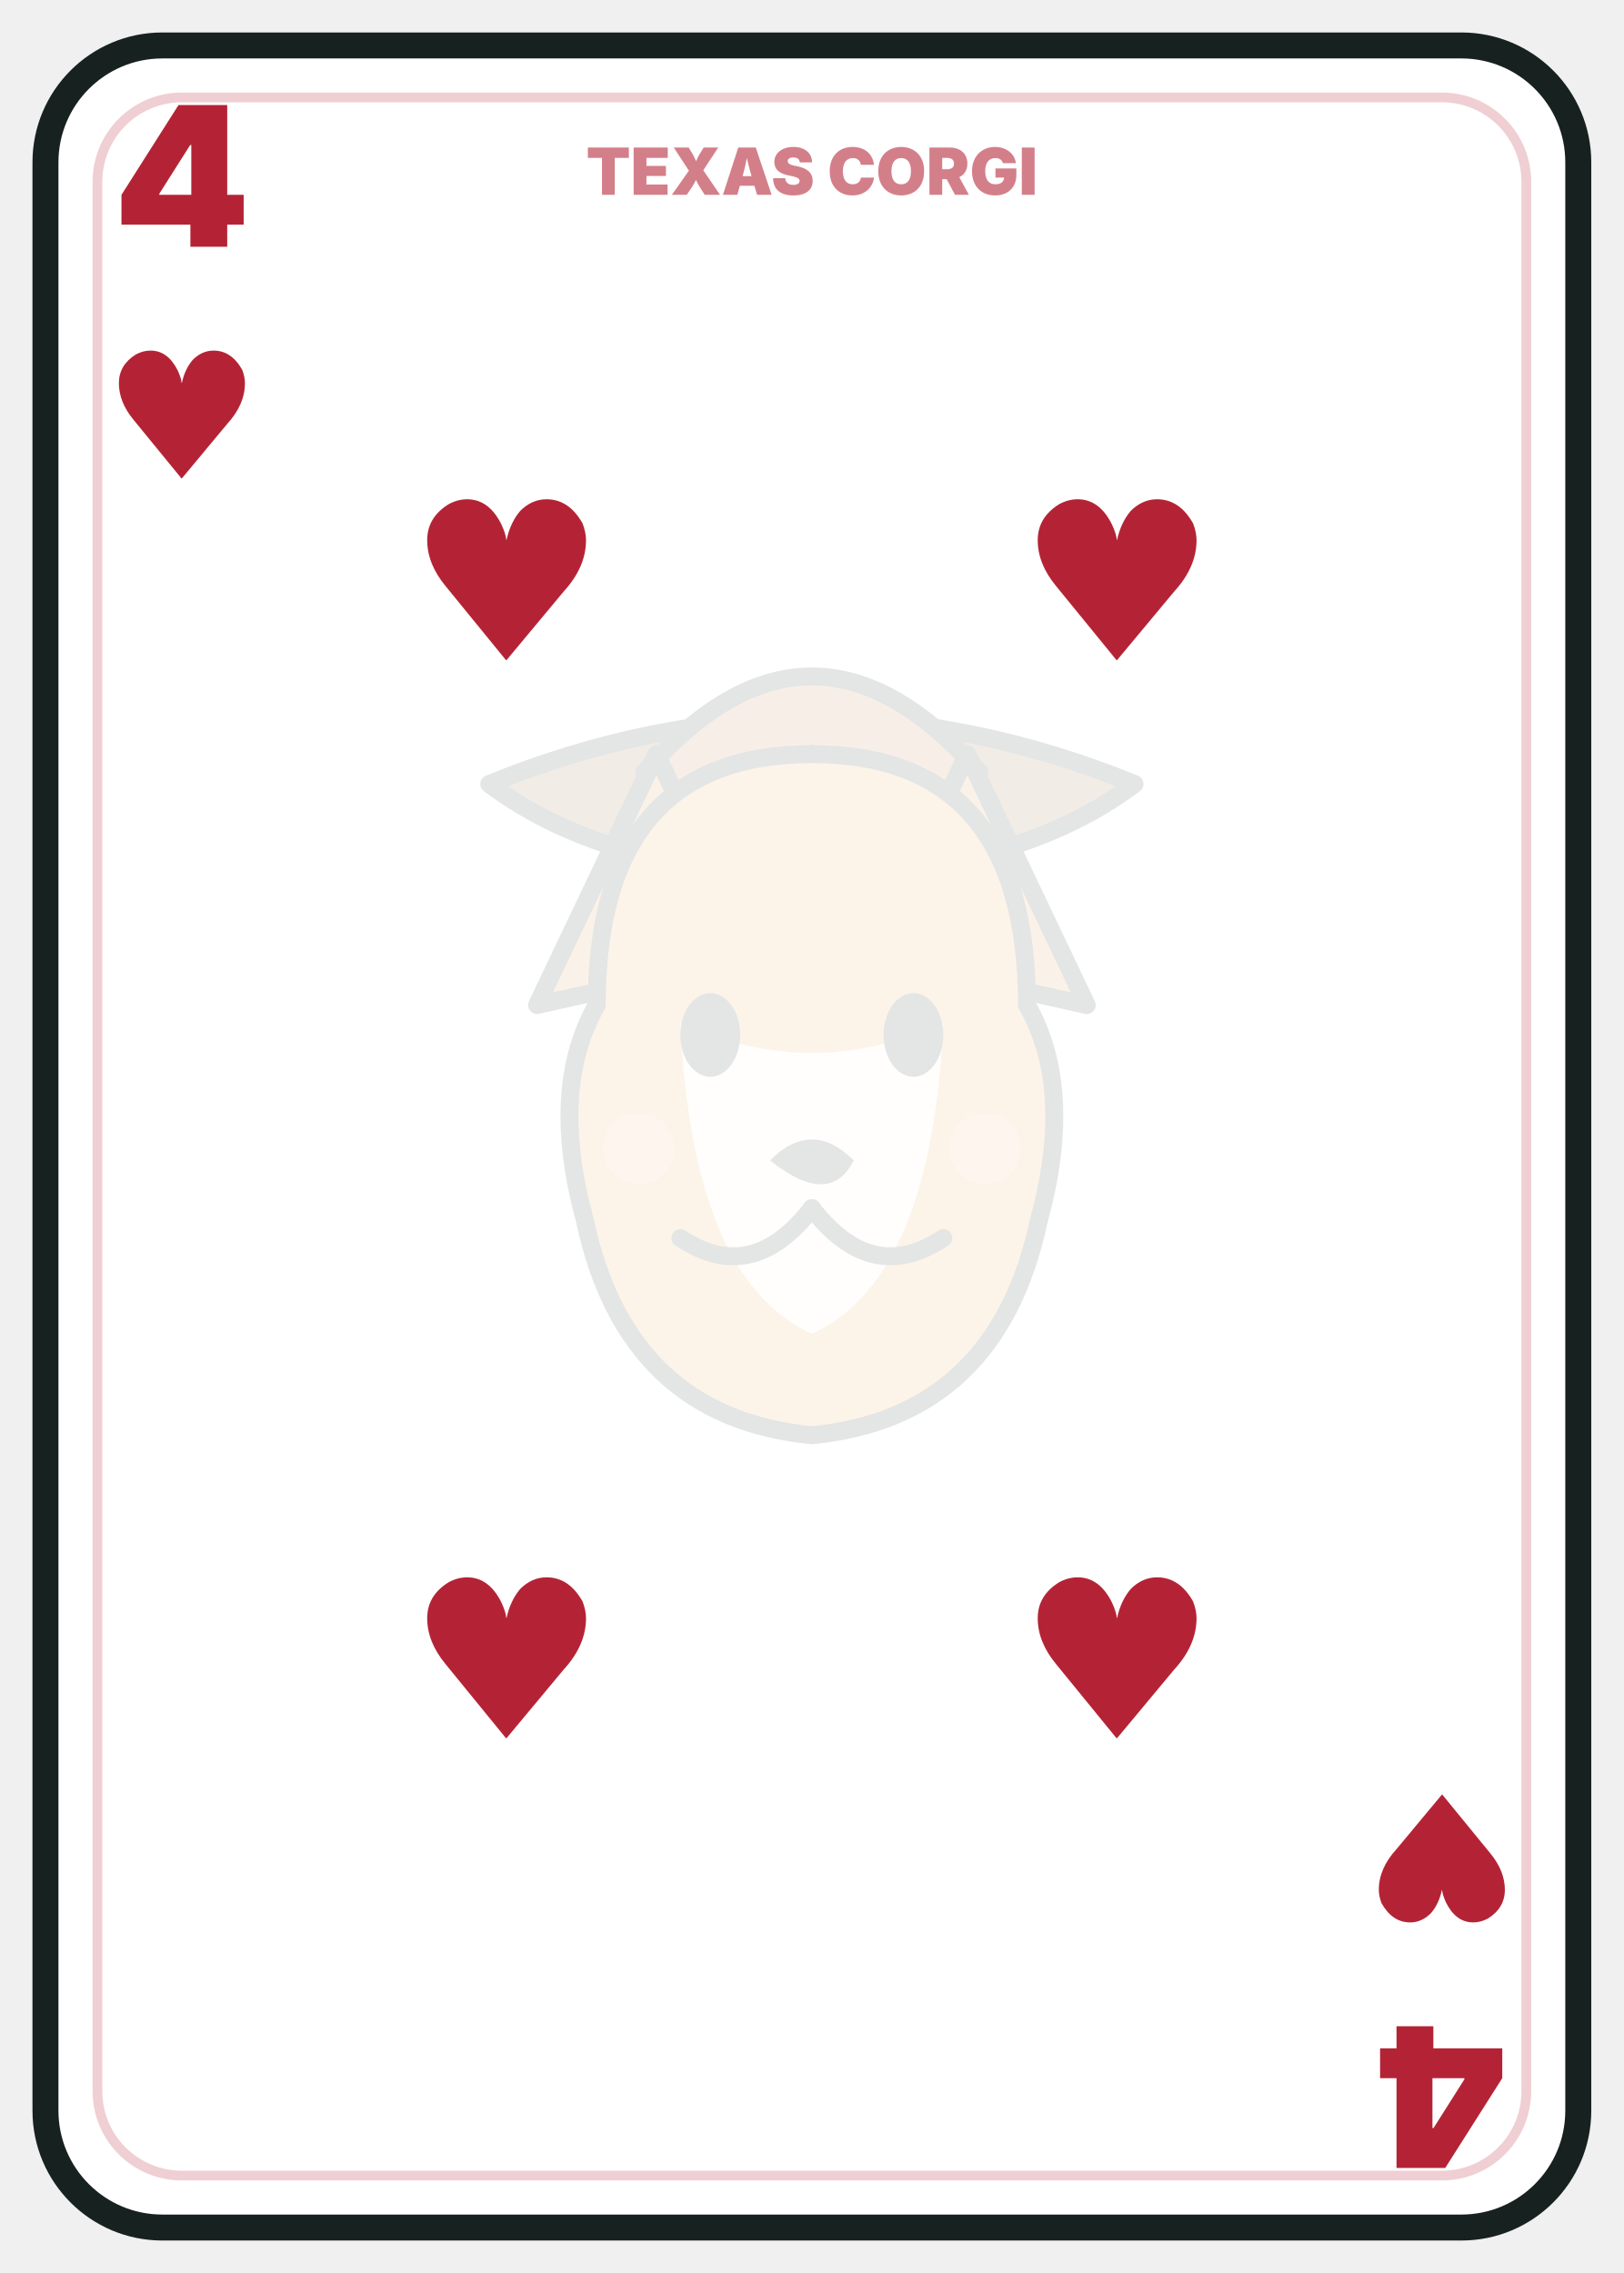
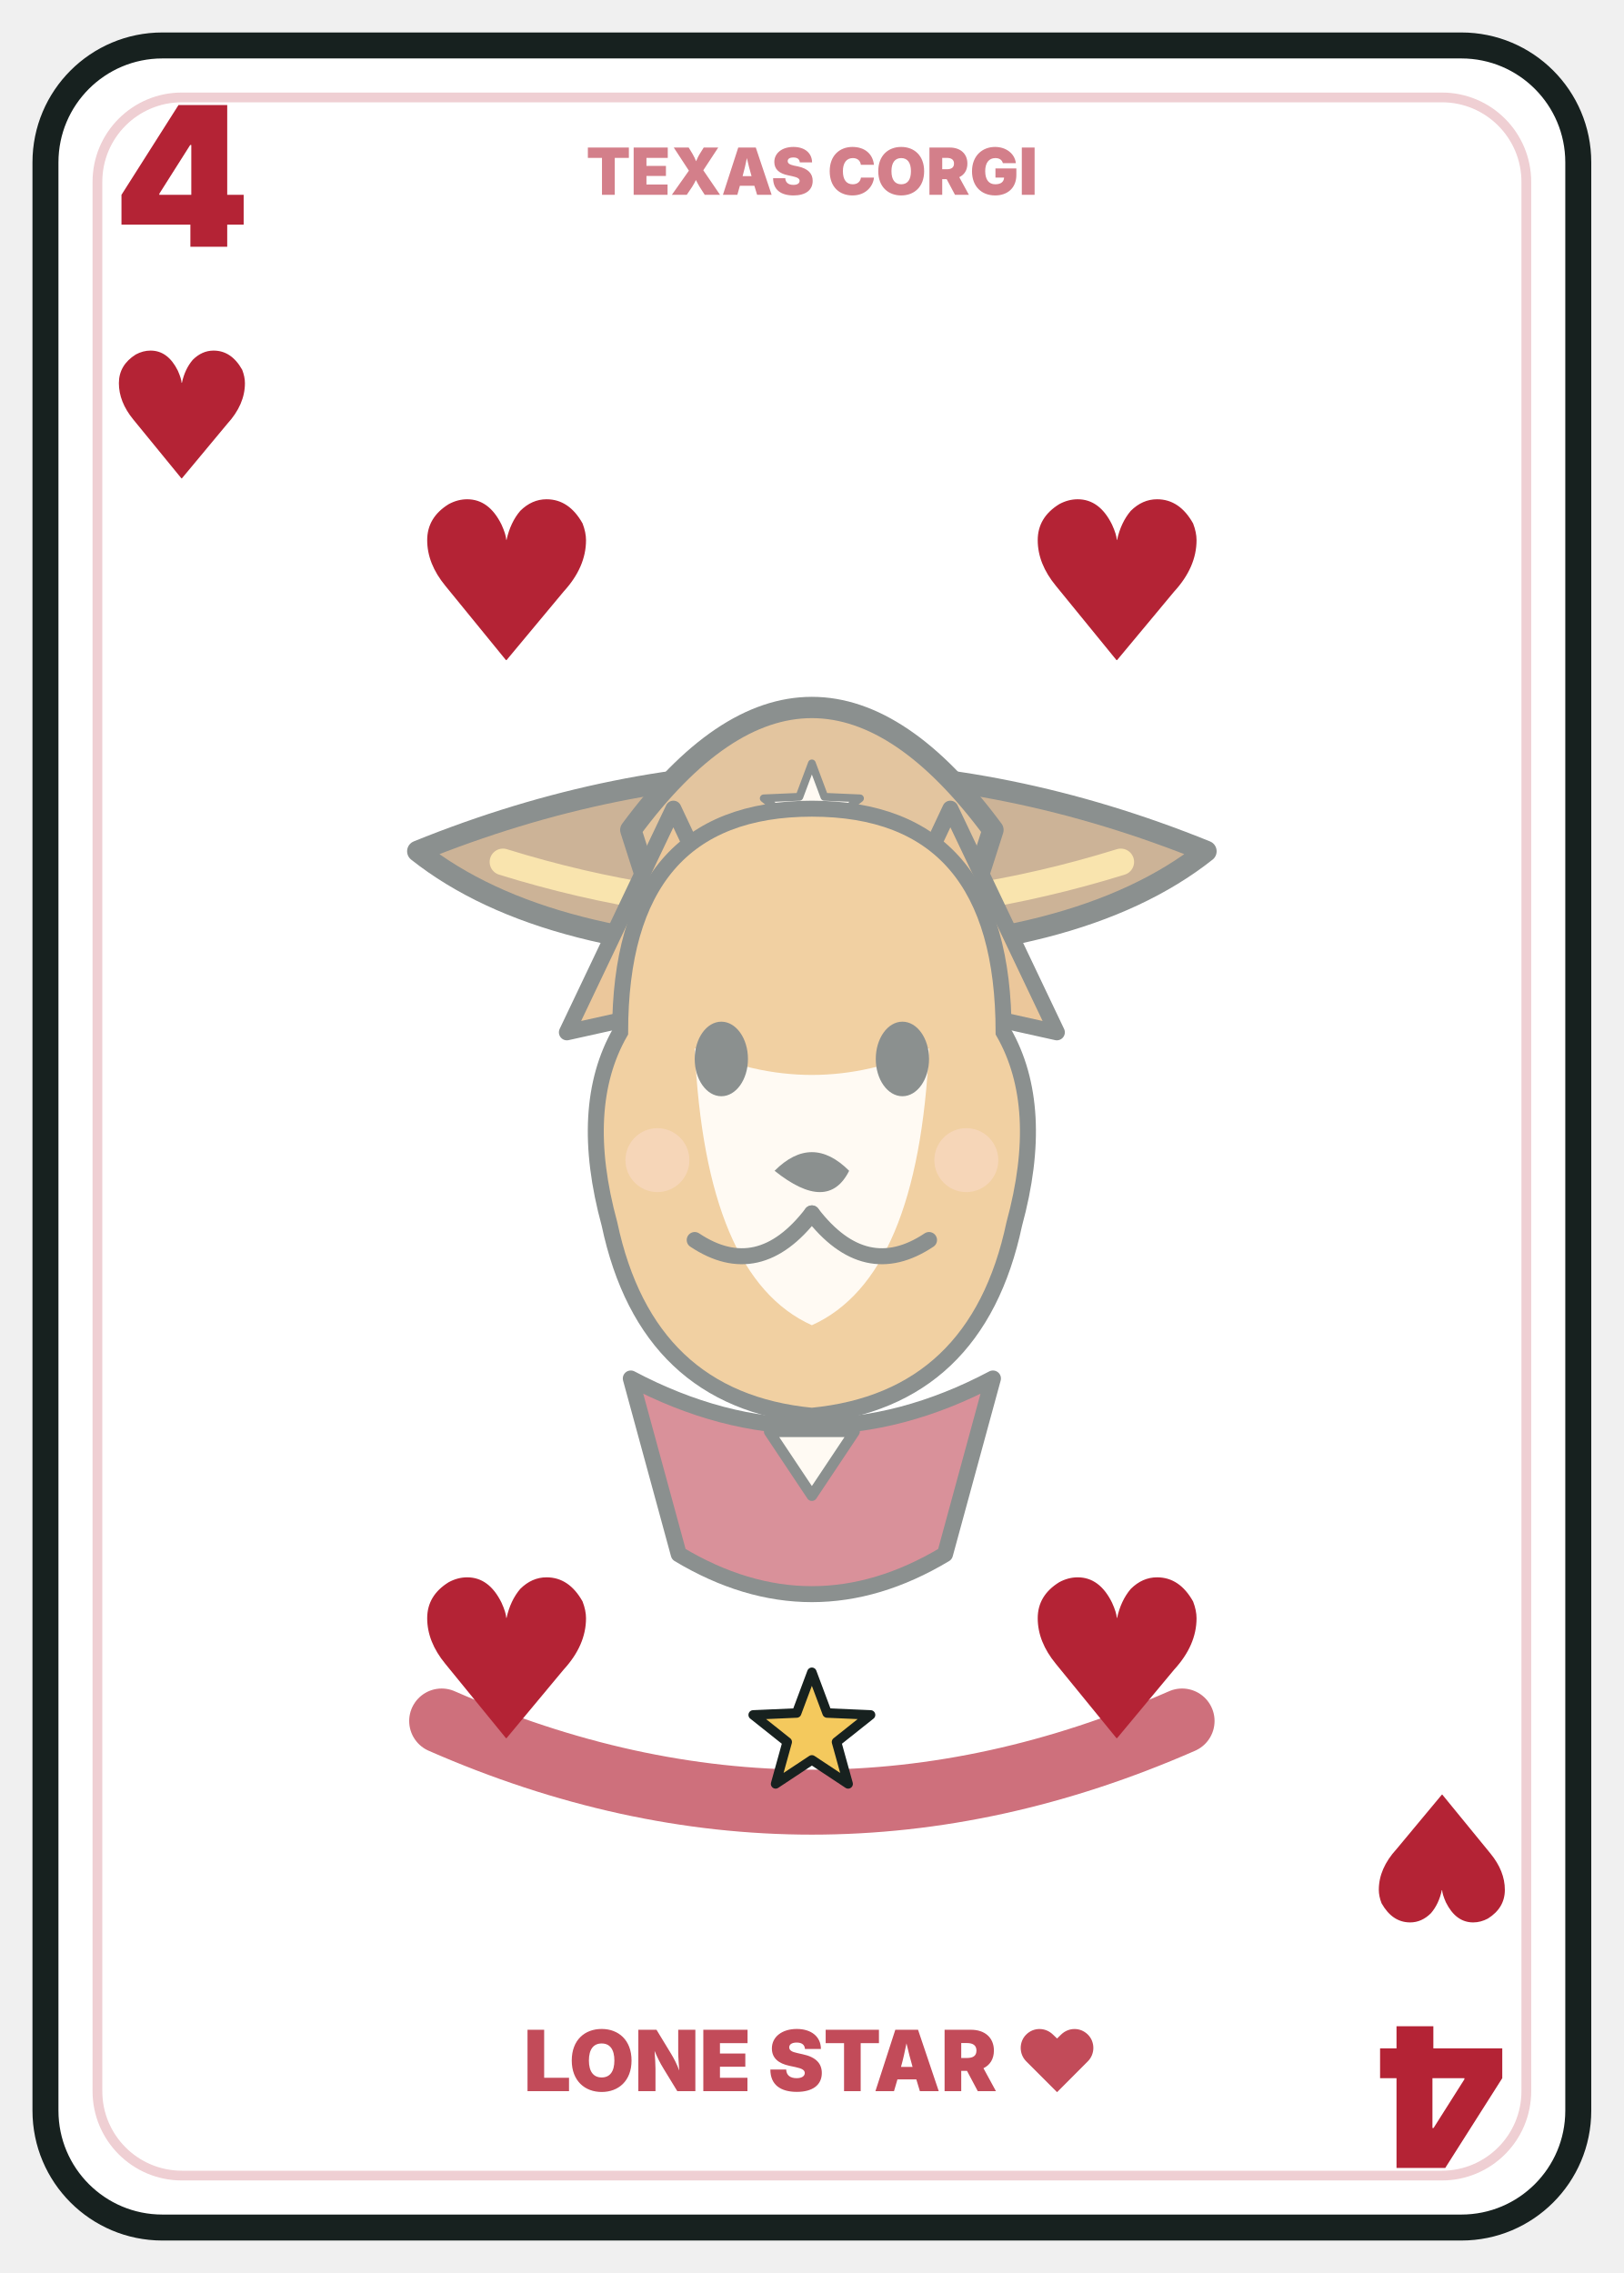
<svg xmlns="http://www.w3.org/2000/svg" width="250" height="350" viewBox="0 0 250 350" role="img" aria-labelledby="title desc">
  <rect x="7" y="7" width="236" height="336" rx="18" fill="#ffffff" stroke="#17211f" stroke-width="4" />
  <rect x="15" y="15" width="220" height="320" rx="13" fill="none" stroke="#b42335" stroke-width="1.5" opacity=".22" />
  <text x="125" y="30" text-anchor="middle" font-family="Inter, Arial, sans-serif" font-size="10" font-weight="900" fill="#b42335" opacity=".58">TEXAS CORGI</text>
+   <text x="125" y="322" text-anchor="middle" font-family="Inter, Arial, sans-serif" font-size="13" font-weight="900" fill="#b42335" opacity=".82">LONE STAR ♥</text>
  <g>
    <text x="28" y="38" text-anchor="middle" font-family="Inter, Arial, sans-serif" font-size="30" font-weight="900" fill="#b42335">4</text>
    <text x="28" y="66" text-anchor="middle" dominant-baseline="middle" font-family="Georgia, serif" font-size="27" font-weight="900" fill="#b42335" opacity="1">♥</text>
  </g>
  <g transform="rotate(180 125 175)">
    <text x="28" y="38" text-anchor="middle" font-family="Inter, Arial, sans-serif" font-size="30" font-weight="900" fill="#b42335">4</text>
    <text x="28" y="66" text-anchor="middle" dominant-baseline="middle" font-family="Georgia, serif" font-size="27" font-weight="900" fill="#b42335" opacity="1">♥</text>
  </g>
-   <g opacity=".12">
-     <g transform="translate(125 175) scale(0.92)">
-       <path d="M -54 -59 q 54 -22 108 0 q -20 15 -54 15 t -54 -15z" fill="#8b5a2b" stroke="#17211f" stroke-width="3" stroke-linejoin="round" />
-       <path d="M -28 -61 q 28 -32 56 0 l -7 20 h -42z" fill="#b97835" stroke="#17211f" stroke-width="3" stroke-linejoin="round" />
-       <polygon points="4.286263797015736e-16,-65 1.728,-60.379 6.657,-60.163 2.796,-57.091 4.114,-52.337 1.8002307947466092e-16,-55.06 -4.114,-52.337 -2.796,-57.091 -6.657,-60.163 -1.728,-60.379" fill="#fff6e8" stroke="#17211f" stroke-width="1.2" stroke-linejoin="round" />
+   <g opacity=".5">
+     <g transform="translate(125 177) scale(0.82)">
+       <path d="M -74 -56 q 74 -30 148 0 q -24 19 -74 19 t -74 -19z" fill="#9a682f" stroke="#17211f" stroke-width="4" stroke-linejoin="round" />
+       <path d="M -34 -60 q 34 -46 68 0 l -8 25 h -52z" fill="#c78b3f" stroke="#17211f" stroke-width="4" stroke-linejoin="round" />
+       <path d="M -58 -54 q 58 18 116 0" fill="none" stroke="#f4c95d" stroke-width="5" stroke-linecap="round" />
+       <polygon points="5.817072295949927e-16,-72.5 2.345,-66.228 9.035,-65.936 3.795,-61.767 5.584,-55.314 2.4431703642989695e-16,-59.01 -5.584,-55.314 -3.795,-61.767 -9.035,-65.936 -2.345,-66.228" fill="#fff6e8" stroke="#17211f" stroke-width="1.462" stroke-linejoin="round" />
      <path d="M -46 -22 L -26 -64 L -10 -30 Z" fill="#d89038" stroke="#17211f" stroke-width="3" stroke-linejoin="round" />
      <path d="M 46 -22 L 26 -64 L 10 -30 Z" fill="#d89038" stroke="#17211f" stroke-width="3" stroke-linejoin="round" />
      <path d="M -36 -22 q 0 -42 36 -42 t 36 42 q 8 14 2 36 q -7 33 -38 36 q -31 -3 -38 -36 q -6 -22 2 -36z" fill="#e3a146" stroke="#17211f" stroke-width="3" />
      <path d="M -22 -19 q 22 10 44 0 q -2 43 -22 52 q -20 -9 -22 -52z" fill="#fff6e8" />
      <ellipse cx="-17" cy="-17" rx="5" ry="7" fill="#17211f" />
      <ellipse cx="17" cy="-17" rx="5" ry="7" fill="#17211f" />
      <path d="M -7 4 q 7 -7 14 0 q -4 8 -14 0z" fill="#17211f" />
      <path d="M 0 12 q -10 13 -22 5" fill="none" stroke="#17211f" stroke-width="3" stroke-linecap="round" />
      <path d="M 0 12 q 10 13 22 5" fill="none" stroke="#17211f" stroke-width="3" stroke-linecap="round" />
-       <path d="M 117.64 203.52 q 7.36 12.88 14.72 0" fill="#e86f7a" stroke="#17211f" stroke-width="1.84" stroke-linecap="round" />
      <circle cx="-29" cy="2" r="6" fill="#f3b283" opacity=".72" />
      <circle cx="29" cy="2" r="6" fill="#f3b283" opacity=".72" />
+       <path d="M -34 43 q 34 18 68 0 l -9 33 q -25 15 -50 0z" fill="#b42335" stroke="#17211f" stroke-width="3" stroke-linejoin="round" />
+       <path d="M -8 53 h16 l -8 12z" fill="#fff6e8" stroke="#17211f" stroke-width="2" stroke-linejoin="round" />
    </g>
  </g>
+   <path d="M 68 265 q 57 25 114 0" fill="none" stroke="#b42335" stroke-width="10" stroke-linecap="round" opacity=".65" />
+   <polygon points="125,257.5 127.345,263.772 134.035,264.064 128.795,268.233 130.584,274.686 125,270.99 119.416,274.686 121.205,268.233 115.965,264.064 122.655,263.772" fill="#f4c95d" stroke="#17211f" stroke-width="1.462" stroke-linejoin="round" />
  <text x="78" y="92" text-anchor="middle" dominant-baseline="middle" font-family="Georgia, serif" font-size="34" font-weight="900" fill="#b42335" opacity="1">♥</text>
  <text x="172" y="92" text-anchor="middle" dominant-baseline="middle" font-family="Georgia, serif" font-size="34" font-weight="900" fill="#b42335" opacity="1">♥</text>
  <text x="78" y="258" text-anchor="middle" dominant-baseline="middle" font-family="Georgia, serif" font-size="34" font-weight="900" fill="#b42335" opacity="1">♥</text>
  <text x="172" y="258" text-anchor="middle" dominant-baseline="middle" font-family="Georgia, serif" font-size="34" font-weight="900" fill="#b42335" opacity="1">♥</text>
</svg>
